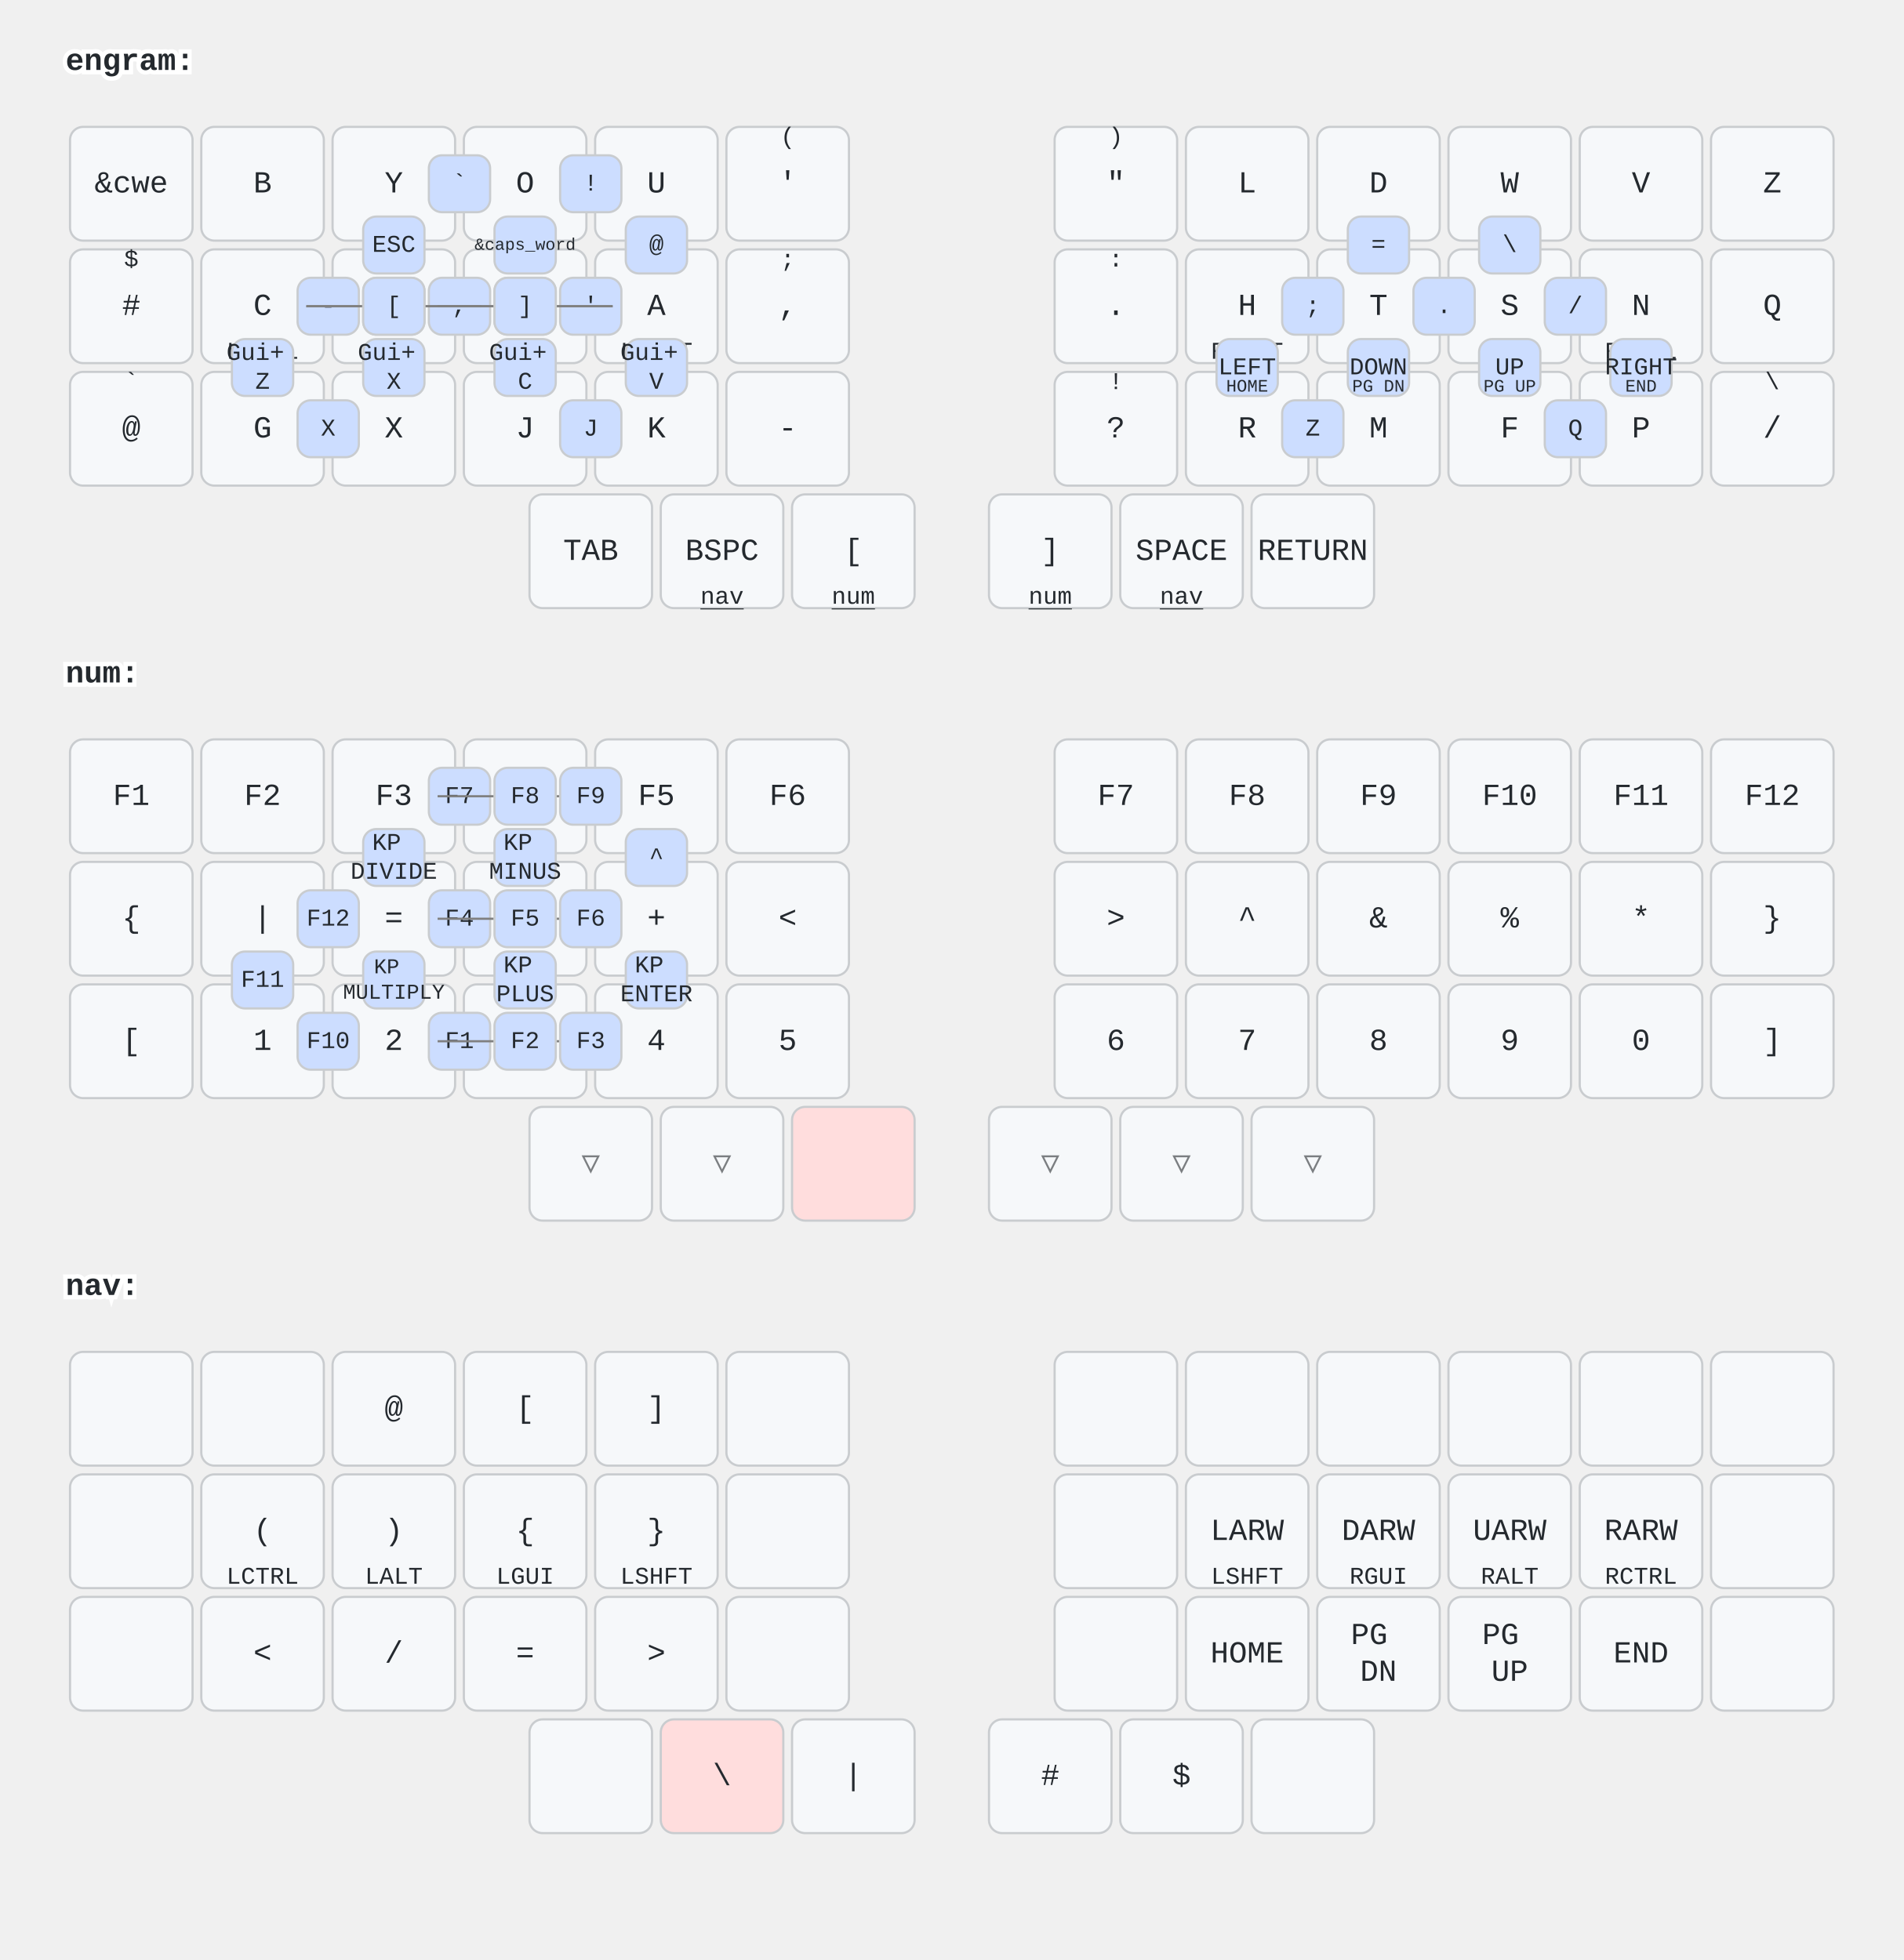
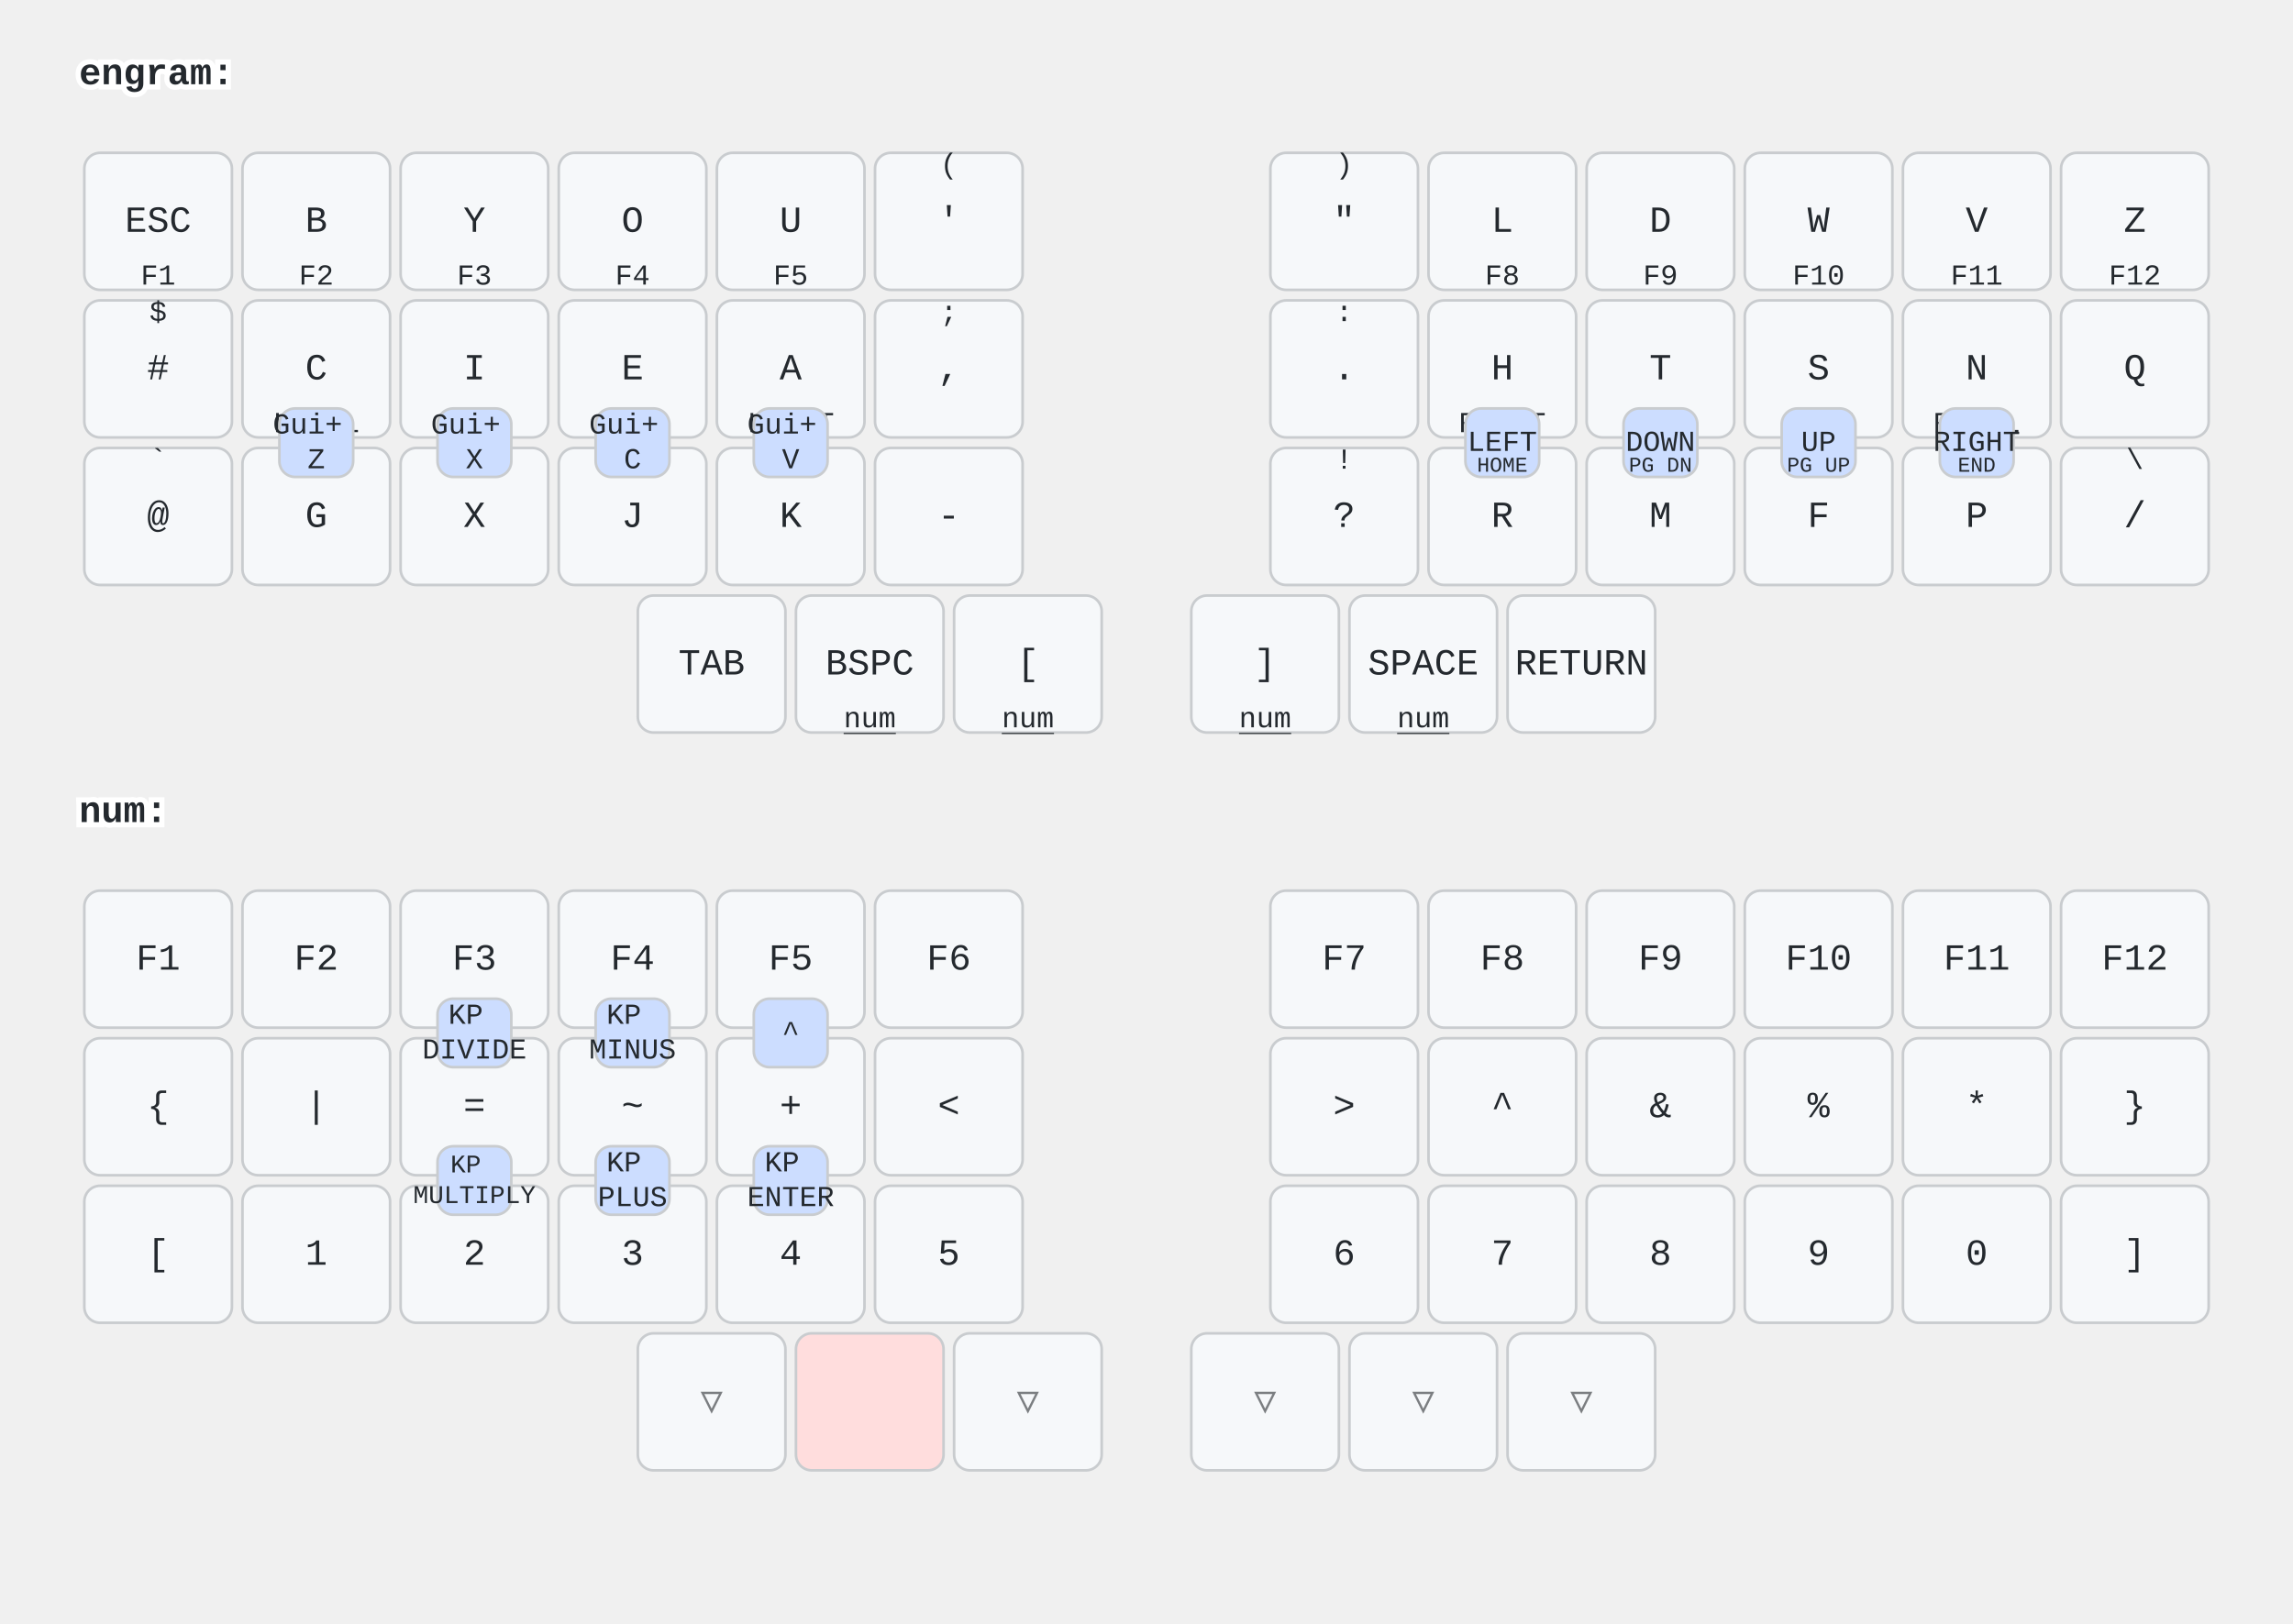
- <svg xmlns="http://www.w3.org/2000/svg" width="870" height="896" viewBox="0 0 870 896" class="keymap">
+ <svg xmlns="http://www.w3.org/2000/svg" width="870" height="616" viewBox="0 0 870 616" class="keymap">
  <style>/* inherit to force styles through use tags */
svg path {
    fill: inherit;
}

/* font and background color specifications */
svg.keymap {
    font-family: SFMono-Regular,Consolas,Liberation Mono,Menlo,monospace;
    font-size: 14px;
    font-kerning: normal;
    text-rendering: optimizeLegibility;
    fill: #24292e;
}

/* default key styling */
rect.key {
    fill: #f6f8fa;
}

rect.key, rect.combo {
    stroke: #c9cccf;
    stroke-width: 1;
}

/* default key side styling, only used is draw_key_sides is set */
rect.side {
    filter: brightness(90%);
}

/* color accent for combo boxes */
rect.combo, rect.combo-separate {
    fill: #cdf;
}

/* color accent for held keys */
rect.held, rect.combo.held {
    fill: #fdd;
}

/* color accent for ghost (optional) keys */
rect.ghost, rect.combo.ghost {
    stroke-dasharray: 4, 4;
    stroke-width: 2;
}

text {
    text-anchor: middle;
    dominant-baseline: middle;
}

/* styling for layer labels */
text.label {
    font-weight: bold;
    text-anchor: start;
    stroke: white;
    stroke-width: 4;
    paint-order: stroke;
}

/* styling for optional footer */
text.footer {
    text-anchor: end;
    dominant-baseline: auto;
    stroke: white;
    stroke-width: 4;
    paint-order: stroke;
}

/* styling for combo tap, and key hold/shifted label text */
text.combo, text.hold, text.shifted {
    font-size: 11px;
}

text.hold {
    text-anchor: middle;
    dominant-baseline: auto;
}

text.shifted {
    text-anchor: middle;
    dominant-baseline: hanging;
}

text.layer-activator {
    text-decoration: underline;
}

/* styling for hold/shifted label text in combo box */
text.combo.hold, text.combo.shifted {
    font-size: 8px;
}

/* lighter symbol for transparent keys */
text.trans {
    fill: #7b7e81;
}

/* styling for combo dendrons */
path.combo {
    stroke-width: 1;
    stroke: gray;
    fill: none;
}

/* Start Tabler Icons Cleanup */
/* cannot use height/width with glyphs */
.icon-tabler &gt; path {
    fill: inherit;
    stroke: inherit;
    stroke-width: 2;
}
/* hide tabler's default box */
.icon-tabler &gt; path[stroke="none"][fill="none"] {
    visibility: hidden;
}
/* End Tabler Icons Cleanup */
</style>
  <g transform="translate(30, 0)" class="layer-engram">
    <text x="0" y="28" class="label" id="engram">engram:</text>
    <g transform="translate(0, 56)">
      <g transform="translate(30, 28)" class="key keypos-0">
        <rect rx="6" ry="6" x="-28" y="-26" width="56" height="52" class="key" />
-         <text x="0" y="0" class="key tap">&amp;cwe</text>
+         <text x="0" y="0" class="key tap">ESC</text>
+         <text x="0" y="24" class="key hold">F1</text>
      </g>
      <g transform="translate(90, 28)" class="key keypos-1">
        <rect rx="6" ry="6" x="-28" y="-26" width="56" height="52" class="key" />
        <text x="0" y="0" class="key tap">B</text>
+         <text x="0" y="24" class="key hold">F2</text>
      </g>
      <g transform="translate(150, 28)" class="key keypos-2">
        <rect rx="6" ry="6" x="-28" y="-26" width="56" height="52" class="key" />
        <text x="0" y="0" class="key tap">Y</text>
+         <text x="0" y="24" class="key hold">F3</text>
      </g>
      <g transform="translate(210, 28)" class="key keypos-3">
        <rect rx="6" ry="6" x="-28" y="-26" width="56" height="52" class="key" />
        <text x="0" y="0" class="key tap">O</text>
+         <text x="0" y="24" class="key hold">F4</text>
      </g>
      <g transform="translate(270, 28)" class="key keypos-4">
        <rect rx="6" ry="6" x="-28" y="-26" width="56" height="52" class="key" />
        <text x="0" y="0" class="key tap">U</text>
+         <text x="0" y="24" class="key hold">F5</text>
      </g>
      <g transform="translate(330, 28)" class="key keypos-5">
        <rect rx="6" ry="6" x="-28" y="-26" width="56" height="52" class="key" />
        <text x="0" y="0" class="key tap">'</text>
        <text x="0" y="-24" class="key shifted">(</text>
      </g>
      <g transform="translate(480, 28)" class="key keypos-6">
        <rect rx="6" ry="6" x="-28" y="-26" width="56" height="52" class="key" />
        <text x="0" y="0" class="key tap">"</text>
        <text x="0" y="-24" class="key shifted">)</text>
      </g>
      <g transform="translate(540, 28)" class="key keypos-7">
        <rect rx="6" ry="6" x="-28" y="-26" width="56" height="52" class="key" />
        <text x="0" y="0" class="key tap">L</text>
+         <text x="0" y="24" class="key hold">F8</text>
      </g>
      <g transform="translate(600, 28)" class="key keypos-8">
        <rect rx="6" ry="6" x="-28" y="-26" width="56" height="52" class="key" />
        <text x="0" y="0" class="key tap">D</text>
+         <text x="0" y="24" class="key hold">F9</text>
      </g>
      <g transform="translate(660, 28)" class="key keypos-9">
        <rect rx="6" ry="6" x="-28" y="-26" width="56" height="52" class="key" />
        <text x="0" y="0" class="key tap">W</text>
+         <text x="0" y="24" class="key hold">F10</text>
      </g>
      <g transform="translate(720, 28)" class="key keypos-10">
        <rect rx="6" ry="6" x="-28" y="-26" width="56" height="52" class="key" />
        <text x="0" y="0" class="key tap">V</text>
+         <text x="0" y="24" class="key hold">F11</text>
      </g>
      <g transform="translate(780, 28)" class="key keypos-11">
        <rect rx="6" ry="6" x="-28" y="-26" width="56" height="52" class="key" />
        <text x="0" y="0" class="key tap">Z</text>
+         <text x="0" y="24" class="key hold">F12</text>
      </g>
      <g transform="translate(30, 84)" class="key keypos-12">
        <rect rx="6" ry="6" x="-28" y="-26" width="56" height="52" class="key" />
        <text x="0" y="0" class="key tap">#</text>
        <text x="0" y="-24" class="key shifted">$</text>
      </g>
      <g transform="translate(90, 84)" class="key keypos-13">
        <rect rx="6" ry="6" x="-28" y="-26" width="56" height="52" class="key" />
        <text x="0" y="0" class="key tap">C</text>
        <text x="0" y="24" class="key hold">LCTRL</text>
      </g>
      <g transform="translate(150, 84)" class="key keypos-14">
        <rect rx="6" ry="6" x="-28" y="-26" width="56" height="52" class="key" />
        <text x="0" y="0" class="key tap">I</text>
        <text x="0" y="24" class="key hold">LALT</text>
      </g>
      <g transform="translate(210, 84)" class="key keypos-15">
        <rect rx="6" ry="6" x="-28" y="-26" width="56" height="52" class="key" />
        <text x="0" y="0" class="key tap">E</text>
        <text x="0" y="24" class="key hold">LGUI</text>
      </g>
      <g transform="translate(270, 84)" class="key keypos-16">
        <rect rx="6" ry="6" x="-28" y="-26" width="56" height="52" class="key" />
        <text x="0" y="0" class="key tap">A</text>
        <text x="0" y="24" class="key hold">LSHFT</text>
      </g>
      <g transform="translate(330, 84)" class="key keypos-17">
        <rect rx="6" ry="6" x="-28" y="-26" width="56" height="52" class="key" />
        <text x="0" y="0" class="key tap">,</text>
        <text x="0" y="-24" class="key shifted">;</text>
      </g>
      <g transform="translate(480, 84)" class="key keypos-18">
        <rect rx="6" ry="6" x="-28" y="-26" width="56" height="52" class="key" />
        <text x="0" y="0" class="key tap">.</text>
        <text x="0" y="-24" class="key shifted">:</text>
      </g>
      <g transform="translate(540, 84)" class="key keypos-19">
        <rect rx="6" ry="6" x="-28" y="-26" width="56" height="52" class="key" />
        <text x="0" y="0" class="key tap">H</text>
        <text x="0" y="24" class="key hold">RSHFT</text>
      </g>
      <g transform="translate(600, 84)" class="key keypos-20">
        <rect rx="6" ry="6" x="-28" y="-26" width="56" height="52" class="key" />
        <text x="0" y="0" class="key tap">T</text>
        <text x="0" y="24" class="key hold">RGUI</text>
      </g>
      <g transform="translate(660, 84)" class="key keypos-21">
        <rect rx="6" ry="6" x="-28" y="-26" width="56" height="52" class="key" />
        <text x="0" y="0" class="key tap">S</text>
        <text x="0" y="24" class="key hold">RALT</text>
      </g>
      <g transform="translate(720, 84)" class="key keypos-22">
        <rect rx="6" ry="6" x="-28" y="-26" width="56" height="52" class="key" />
        <text x="0" y="0" class="key tap">N</text>
        <text x="0" y="24" class="key hold">RCTRL</text>
      </g>
      <g transform="translate(780, 84)" class="key keypos-23">
        <rect rx="6" ry="6" x="-28" y="-26" width="56" height="52" class="key" />
        <text x="0" y="0" class="key tap">Q</text>
      </g>
      <g transform="translate(30, 140)" class="key keypos-24">
        <rect rx="6" ry="6" x="-28" y="-26" width="56" height="52" class="key" />
        <text x="0" y="0" class="key tap">@</text>
        <text x="0" y="-24" class="key shifted">`</text>
      </g>
      <g transform="translate(90, 140)" class="key keypos-25">
        <rect rx="6" ry="6" x="-28" y="-26" width="56" height="52" class="key" />
        <text x="0" y="0" class="key tap">G</text>
      </g>
      <g transform="translate(150, 140)" class="key keypos-26">
        <rect rx="6" ry="6" x="-28" y="-26" width="56" height="52" class="key" />
        <text x="0" y="0" class="key tap">X</text>
      </g>
      <g transform="translate(210, 140)" class="key keypos-27">
        <rect rx="6" ry="6" x="-28" y="-26" width="56" height="52" class="key" />
        <text x="0" y="0" class="key tap">J</text>
      </g>
      <g transform="translate(270, 140)" class="key keypos-28">
        <rect rx="6" ry="6" x="-28" y="-26" width="56" height="52" class="key" />
        <text x="0" y="0" class="key tap">K</text>
      </g>
      <g transform="translate(330, 140)" class="key keypos-29">
        <rect rx="6" ry="6" x="-28" y="-26" width="56" height="52" class="key" />
        <text x="0" y="0" class="key tap">-</text>
      </g>
      <g transform="translate(480, 140)" class="key keypos-30">
        <rect rx="6" ry="6" x="-28" y="-26" width="56" height="52" class="key" />
        <text x="0" y="0" class="key tap">?</text>
        <text x="0" y="-24" class="key shifted">!</text>
      </g>
      <g transform="translate(540, 140)" class="key keypos-31">
        <rect rx="6" ry="6" x="-28" y="-26" width="56" height="52" class="key" />
        <text x="0" y="0" class="key tap">R</text>
      </g>
      <g transform="translate(600, 140)" class="key keypos-32">
        <rect rx="6" ry="6" x="-28" y="-26" width="56" height="52" class="key" />
        <text x="0" y="0" class="key tap">M</text>
      </g>
      <g transform="translate(660, 140)" class="key keypos-33">
        <rect rx="6" ry="6" x="-28" y="-26" width="56" height="52" class="key" />
        <text x="0" y="0" class="key tap">F</text>
      </g>
      <g transform="translate(720, 140)" class="key keypos-34">
        <rect rx="6" ry="6" x="-28" y="-26" width="56" height="52" class="key" />
        <text x="0" y="0" class="key tap">P</text>
      </g>
      <g transform="translate(780, 140)" class="key keypos-35">
        <rect rx="6" ry="6" x="-28" y="-26" width="56" height="52" class="key" />
        <text x="0" y="0" class="key tap">/</text>
        <text x="0" y="-24" class="key shifted">\</text>
      </g>
      <g transform="translate(240, 196)" class="key keypos-36">
        <rect rx="6" ry="6" x="-28" y="-26" width="56" height="52" class="key" />
        <text x="0" y="0" class="key tap">TAB</text>
      </g>
      <g transform="translate(300, 196)" class="key keypos-37">
        <rect rx="6" ry="6" x="-28" y="-26" width="56" height="52" class="key" />
        <text x="0" y="0" class="key tap">BSPC</text>
-         <a href="#nav">
-           <text x="0" y="24" class="key hold layer-activator">nav</text>
+         <a href="#num">
+           <text x="0" y="24" class="key hold layer-activator">num</text>
        </a>
      </g>
      <g transform="translate(360, 196)" class="key keypos-38">
        <rect rx="6" ry="6" x="-28" y="-26" width="56" height="52" class="key" />
        <text x="0" y="0" class="key tap">[</text>
        <a href="#num">
          <text x="0" y="24" class="key hold layer-activator">num</text>
        </a>
      </g>
      <g transform="translate(450, 196)" class="key keypos-39">
        <rect rx="6" ry="6" x="-28" y="-26" width="56" height="52" class="key" />
        <text x="0" y="0" class="key tap">]</text>
        <a href="#num">
          <text x="0" y="24" class="key hold layer-activator">num</text>
        </a>
      </g>
      <g transform="translate(510, 196)" class="key keypos-40">
        <rect rx="6" ry="6" x="-28" y="-26" width="56" height="52" class="key" />
        <text x="0" y="0" class="key tap">SPACE</text>
-         <a href="#nav">
-           <text x="0" y="24" class="key hold layer-activator">nav</text>
+         <a href="#num">
+           <text x="0" y="24" class="key hold layer-activator">num</text>
        </a>
      </g>
      <g transform="translate(570, 196)" class="key keypos-41">
        <rect rx="6" ry="6" x="-28" y="-26" width="56" height="52" class="key" />
        <text x="0" y="0" class="key tap">RETURN</text>
      </g>
      <g class="combo combopos-0">
-         <rect rx="6" ry="6" x="136" y="43" width="28" height="26" class="combo" />
-         <text x="150" y="56" class="combo tap">ESC</text>
-       </g>
-       <g class="combo combopos-1">
-         <rect rx="6" ry="6" x="196" y="43" width="28" height="26" class="combo" />
-         <text x="210" y="56" class="combo tap">
-           <tspan style="font-size: 70%">&amp;caps_word</tspan>
-         </text>
-       </g>
-       <g class="combo combopos-2">
        <rect rx="6" ry="6" x="76" y="99" width="28" height="26" class="combo" />
        <text x="90" y="112" class="combo tap">
          <tspan x="90" dy="-0.6em">Gui+</tspan>
          <tspan x="90" dy="1.2em">Z</tspan>
        </text>
      </g>
-       <g class="combo combopos-3">
+       <g class="combo combopos-1">
        <rect rx="6" ry="6" x="136" y="99" width="28" height="26" class="combo" />
        <text x="150" y="112" class="combo tap">
          <tspan x="150" dy="-0.6em">Gui+</tspan>
          <tspan x="150" dy="1.2em">X</tspan>
        </text>
      </g>
-       <g class="combo combopos-4">
+       <g class="combo combopos-2">
        <rect rx="6" ry="6" x="196" y="99" width="28" height="26" class="combo" />
        <text x="210" y="112" class="combo tap">
          <tspan x="210" dy="-0.6em">Gui+</tspan>
          <tspan x="210" dy="1.2em">C</tspan>
        </text>
      </g>
-       <g class="combo combopos-5">
+       <g class="combo combopos-3">
        <rect rx="6" ry="6" x="256" y="99" width="28" height="26" class="combo" />
        <text x="270" y="112" class="combo tap">
          <tspan x="270" dy="-0.6em">Gui+</tspan>
          <tspan x="270" dy="1.2em">V</tspan>
        </text>
      </g>
-       <g class="combo combopos-6">
-         <rect rx="6" ry="6" x="556" y="127" width="28" height="26" class="combo" />
-         <text x="570" y="140" class="combo tap">Z</text>
-       </g>
-       <g class="combo combopos-7">
-         <rect rx="6" ry="6" x="676" y="127" width="28" height="26" class="combo" />
-         <text x="690" y="140" class="combo tap">Q</text>
-       </g>
-       <g class="combo combopos-8">
-         <rect rx="6" ry="6" x="106" y="127" width="28" height="26" class="combo" />
-         <text x="120" y="140" class="combo tap">X</text>
-       </g>
-       <g class="combo combopos-9">
-         <rect rx="6" ry="6" x="226" y="127" width="28" height="26" class="combo" />
-         <text x="240" y="140" class="combo tap">J</text>
-       </g>
-       <g class="combo combopos-10">
-         <rect rx="6" ry="6" x="106" y="71" width="28" height="26" class="combo" />
-         <text x="120" y="84" class="combo tap">-</text>
-       </g>
-       <g class="combo combopos-11">
-         <rect rx="6" ry="6" x="166" y="71" width="28" height="26" class="combo" />
-         <text x="180" y="84" class="combo tap">,</text>
-       </g>
-       <g class="combo combopos-12">
-         <rect rx="6" ry="6" x="226" y="71" width="28" height="26" class="combo" />
-         <text x="240" y="84" class="combo tap">'</text>
-       </g>
-       <g class="combo combopos-13">
-         <rect rx="6" ry="6" x="556" y="71" width="28" height="26" class="combo" />
-         <text x="570" y="84" class="combo tap">;</text>
-       </g>
-       <g class="combo combopos-14">
-         <rect rx="6" ry="6" x="616" y="71" width="28" height="26" class="combo" />
-         <text x="630" y="84" class="combo tap">.</text>
-       </g>
-       <g class="combo combopos-15">
-         <rect rx="6" ry="6" x="676" y="71" width="28" height="26" class="combo" />
-         <text x="690" y="84" class="combo tap">/</text>
-       </g>
-       <g class="combo combopos-16">
-         <rect rx="6" ry="6" x="166" y="15" width="28" height="26" class="combo" />
-         <text x="180" y="28" class="combo tap">`</text>
-       </g>
-       <g class="combo combopos-17">
-         <rect rx="6" ry="6" x="226" y="15" width="28" height="26" class="combo" />
-         <text x="240" y="28" class="combo tap">!</text>
-       </g>
-       <g class="combo combopos-18">
-         <rect rx="6" ry="6" x="256" y="43" width="28" height="26" class="combo" />
-         <text x="270" y="56" class="combo tap">@</text>
-       </g>
-       <g class="combo combopos-19">
-         <rect rx="6" ry="6" x="646" y="43" width="28" height="26" class="combo" />
-         <text x="660" y="56" class="combo tap">\</text>
-       </g>
-       <g class="combo combopos-20">
-         <rect rx="6" ry="6" x="586" y="43" width="28" height="26" class="combo" />
-         <text x="600" y="56" class="combo tap">=</text>
-       </g>
-       <g class="combo combopos-21">
+       <g class="combo combopos-4">
        <rect rx="6" ry="6" x="526" y="99" width="28" height="26" class="combo" />
        <text x="540" y="112" class="combo tap">LEFT</text>
        <text x="540" y="123" class="combo hold">HOME</text>
      </g>
-       <g class="combo combopos-22">
+       <g class="combo combopos-5">
        <rect rx="6" ry="6" x="586" y="99" width="28" height="26" class="combo" />
        <text x="600" y="112" class="combo tap">DOWN</text>
        <text x="600" y="123" class="combo hold">PG DN</text>
      </g>
-       <g class="combo combopos-23">
+       <g class="combo combopos-6">
        <rect rx="6" ry="6" x="646" y="99" width="28" height="26" class="combo" />
        <text x="660" y="112" class="combo tap">UP</text>
        <text x="660" y="123" class="combo hold">PG UP</text>
      </g>
-       <g class="combo combopos-24">
+       <g class="combo combopos-7">
        <rect rx="6" ry="6" x="706" y="99" width="28" height="26" class="combo" />
        <text x="720" y="112" class="combo tap">RIGHT</text>
        <text x="720" y="123" class="combo hold">END</text>
-       </g>
-       <g class="combo combopos-25">
-         <path d="M150,84 l-40,0" class="combo" />
-         <path d="M150,84 l40,0" class="combo" />
-         <rect rx="6" ry="6" x="136" y="71" width="28" height="26" class="combo" />
-         <text x="150" y="84" class="combo tap">(</text>
-       </g>
-       <g class="combo combopos-26">
-         <path d="M210,84 l-40,0" class="combo" />
-         <path d="M210,84 l40,0" class="combo" />
-         <rect rx="6" ry="6" x="196" y="71" width="28" height="26" class="combo" />
-         <text x="210" y="84" class="combo tap">)</text>
-       </g>
-       <g class="combo combopos-27">
-         <path d="M150,84 l-40,0" class="combo" />
-         <path d="M150,84 l40,0" class="combo" />
-         <rect rx="6" ry="6" x="136" y="71" width="28" height="26" class="combo" />
-         <text x="150" y="84" class="combo tap">[</text>
-       </g>
-       <g class="combo combopos-28">
-         <path d="M210,84 l-40,0" class="combo" />
-         <path d="M210,84 l40,0" class="combo" />
-         <rect rx="6" ry="6" x="196" y="71" width="28" height="26" class="combo" />
-         <text x="210" y="84" class="combo tap">]</text>
      </g>
    </g>
  </g>
  <g transform="translate(30, 280)" class="layer-num">
    <text x="0" y="28" class="label" id="num">num:</text>
    <g transform="translate(0, 56)">
      <g transform="translate(30, 28)" class="key keypos-0">
        <rect rx="6" ry="6" x="-28" y="-26" width="56" height="52" class="key" />
        <text x="0" y="0" class="key tap">F1</text>
      </g>
      <g transform="translate(90, 28)" class="key keypos-1">
        <rect rx="6" ry="6" x="-28" y="-26" width="56" height="52" class="key" />
        <text x="0" y="0" class="key tap">F2</text>
      </g>
      <g transform="translate(150, 28)" class="key keypos-2">
        <rect rx="6" ry="6" x="-28" y="-26" width="56" height="52" class="key" />
        <text x="0" y="0" class="key tap">F3</text>
      </g>
      <g transform="translate(210, 28)" class="key keypos-3">
        <rect rx="6" ry="6" x="-28" y="-26" width="56" height="52" class="key" />
        <text x="0" y="0" class="key tap">F4</text>
      </g>
      <g transform="translate(270, 28)" class="key keypos-4">
        <rect rx="6" ry="6" x="-28" y="-26" width="56" height="52" class="key" />
        <text x="0" y="0" class="key tap">F5</text>
      </g>
      <g transform="translate(330, 28)" class="key keypos-5">
        <rect rx="6" ry="6" x="-28" y="-26" width="56" height="52" class="key" />
        <text x="0" y="0" class="key tap">F6</text>
      </g>
      <g transform="translate(480, 28)" class="key keypos-6">
        <rect rx="6" ry="6" x="-28" y="-26" width="56" height="52" class="key" />
        <text x="0" y="0" class="key tap">F7</text>
      </g>
      <g transform="translate(540, 28)" class="key keypos-7">
        <rect rx="6" ry="6" x="-28" y="-26" width="56" height="52" class="key" />
        <text x="0" y="0" class="key tap">F8</text>
      </g>
      <g transform="translate(600, 28)" class="key keypos-8">
        <rect rx="6" ry="6" x="-28" y="-26" width="56" height="52" class="key" />
        <text x="0" y="0" class="key tap">F9</text>
      </g>
      <g transform="translate(660, 28)" class="key keypos-9">
        <rect rx="6" ry="6" x="-28" y="-26" width="56" height="52" class="key" />
        <text x="0" y="0" class="key tap">F10</text>
      </g>
      <g transform="translate(720, 28)" class="key keypos-10">
        <rect rx="6" ry="6" x="-28" y="-26" width="56" height="52" class="key" />
        <text x="0" y="0" class="key tap">F11</text>
      </g>
      <g transform="translate(780, 28)" class="key keypos-11">
        <rect rx="6" ry="6" x="-28" y="-26" width="56" height="52" class="key" />
        <text x="0" y="0" class="key tap">F12</text>
      </g>
      <g transform="translate(30, 84)" class="key keypos-12">
        <rect rx="6" ry="6" x="-28" y="-26" width="56" height="52" class="key" />
        <text x="0" y="0" class="key tap">{</text>
      </g>
      <g transform="translate(90, 84)" class="key keypos-13">
        <rect rx="6" ry="6" x="-28" y="-26" width="56" height="52" class="key" />
        <text x="0" y="0" class="key tap">|</text>
      </g>
      <g transform="translate(150, 84)" class="key keypos-14">
        <rect rx="6" ry="6" x="-28" y="-26" width="56" height="52" class="key" />
        <text x="0" y="0" class="key tap">=</text>
      </g>
      <g transform="translate(210, 84)" class="key keypos-15">
        <rect rx="6" ry="6" x="-28" y="-26" width="56" height="52" class="key" />
        <text x="0" y="0" class="key tap">~</text>
      </g>
      <g transform="translate(270, 84)" class="key keypos-16">
        <rect rx="6" ry="6" x="-28" y="-26" width="56" height="52" class="key" />
        <text x="0" y="0" class="key tap">+</text>
      </g>
      <g transform="translate(330, 84)" class="key keypos-17">
        <rect rx="6" ry="6" x="-28" y="-26" width="56" height="52" class="key" />
        <text x="0" y="0" class="key tap">&lt;</text>
      </g>
      <g transform="translate(480, 84)" class="key keypos-18">
        <rect rx="6" ry="6" x="-28" y="-26" width="56" height="52" class="key" />
        <text x="0" y="0" class="key tap">&gt;</text>
      </g>
      <g transform="translate(540, 84)" class="key keypos-19">
        <rect rx="6" ry="6" x="-28" y="-26" width="56" height="52" class="key" />
        <text x="0" y="0" class="key tap">^</text>
      </g>
      <g transform="translate(600, 84)" class="key keypos-20">
        <rect rx="6" ry="6" x="-28" y="-26" width="56" height="52" class="key" />
        <text x="0" y="0" class="key tap">&amp;</text>
      </g>
      <g transform="translate(660, 84)" class="key keypos-21">
        <rect rx="6" ry="6" x="-28" y="-26" width="56" height="52" class="key" />
        <text x="0" y="0" class="key tap">%</text>
      </g>
      <g transform="translate(720, 84)" class="key keypos-22">
        <rect rx="6" ry="6" x="-28" y="-26" width="56" height="52" class="key" />
        <text x="0" y="0" class="key tap">*</text>
      </g>
      <g transform="translate(780, 84)" class="key keypos-23">
        <rect rx="6" ry="6" x="-28" y="-26" width="56" height="52" class="key" />
        <text x="0" y="0" class="key tap">}</text>
      </g>
      <g transform="translate(30, 140)" class="key keypos-24">
        <rect rx="6" ry="6" x="-28" y="-26" width="56" height="52" class="key" />
        <text x="0" y="0" class="key tap">[</text>
      </g>
      <g transform="translate(90, 140)" class="key keypos-25">
        <rect rx="6" ry="6" x="-28" y="-26" width="56" height="52" class="key" />
        <text x="0" y="0" class="key tap">1</text>
      </g>
      <g transform="translate(150, 140)" class="key keypos-26">
        <rect rx="6" ry="6" x="-28" y="-26" width="56" height="52" class="key" />
        <text x="0" y="0" class="key tap">2</text>
      </g>
      <g transform="translate(210, 140)" class="key keypos-27">
        <rect rx="6" ry="6" x="-28" y="-26" width="56" height="52" class="key" />
        <text x="0" y="0" class="key tap">3</text>
      </g>
      <g transform="translate(270, 140)" class="key keypos-28">
        <rect rx="6" ry="6" x="-28" y="-26" width="56" height="52" class="key" />
        <text x="0" y="0" class="key tap">4</text>
      </g>
      <g transform="translate(330, 140)" class="key keypos-29">
        <rect rx="6" ry="6" x="-28" y="-26" width="56" height="52" class="key" />
        <text x="0" y="0" class="key tap">5</text>
      </g>
      <g transform="translate(480, 140)" class="key keypos-30">
        <rect rx="6" ry="6" x="-28" y="-26" width="56" height="52" class="key" />
        <text x="0" y="0" class="key tap">6</text>
      </g>
      <g transform="translate(540, 140)" class="key keypos-31">
        <rect rx="6" ry="6" x="-28" y="-26" width="56" height="52" class="key" />
        <text x="0" y="0" class="key tap">7</text>
      </g>
      <g transform="translate(600, 140)" class="key keypos-32">
        <rect rx="6" ry="6" x="-28" y="-26" width="56" height="52" class="key" />
        <text x="0" y="0" class="key tap">8</text>
      </g>
      <g transform="translate(660, 140)" class="key keypos-33">
        <rect rx="6" ry="6" x="-28" y="-26" width="56" height="52" class="key" />
        <text x="0" y="0" class="key tap">9</text>
      </g>
      <g transform="translate(720, 140)" class="key keypos-34">
        <rect rx="6" ry="6" x="-28" y="-26" width="56" height="52" class="key" />
        <text x="0" y="0" class="key tap">0</text>
      </g>
      <g transform="translate(780, 140)" class="key keypos-35">
        <rect rx="6" ry="6" x="-28" y="-26" width="56" height="52" class="key" />
        <text x="0" y="0" class="key tap">]</text>
      </g>
      <g transform="translate(240, 196)" class="key trans keypos-36">
        <rect rx="6" ry="6" x="-28" y="-26" width="56" height="52" class="key trans" />
        <text x="0" y="0" class="key trans tap">▽</text>
      </g>
-       <g transform="translate(300, 196)" class="key trans keypos-37">
+       <g transform="translate(300, 196)" class="key held keypos-37">
+         <rect rx="6" ry="6" x="-28" y="-26" width="56" height="52" class="key held" />
+       </g>
+       <g transform="translate(360, 196)" class="key trans keypos-38">
        <rect rx="6" ry="6" x="-28" y="-26" width="56" height="52" class="key trans" />
        <text x="0" y="0" class="key trans tap">▽</text>
-       </g>
-       <g transform="translate(360, 196)" class="key held keypos-38">
-         <rect rx="6" ry="6" x="-28" y="-26" width="56" height="52" class="key held" />
      </g>
      <g transform="translate(450, 196)" class="key trans keypos-39">
        <rect rx="6" ry="6" x="-28" y="-26" width="56" height="52" class="key trans" />
        <text x="0" y="0" class="key trans tap">▽</text>
      </g>
      <g transform="translate(510, 196)" class="key trans keypos-40">
        <rect rx="6" ry="6" x="-28" y="-26" width="56" height="52" class="key trans" />
        <text x="0" y="0" class="key trans tap">▽</text>
      </g>
      <g transform="translate(570, 196)" class="key trans keypos-41">
        <rect rx="6" ry="6" x="-28" y="-26" width="56" height="52" class="key trans" />
        <text x="0" y="0" class="key trans tap">▽</text>
      </g>
      <g class="combo combopos-0">
-         <rect rx="6" ry="6" x="166" y="127" width="28" height="26" class="combo" />
-         <text x="180" y="140" class="combo tap">F1</text>
-       </g>
-       <g class="combo combopos-1">
-         <path d="M210,140 l-40,0" class="combo" />
-         <path d="M210,140 l40,0" class="combo" />
-         <rect rx="6" ry="6" x="196" y="127" width="28" height="26" class="combo" />
-         <text x="210" y="140" class="combo tap">F2</text>
-       </g>
-       <g class="combo combopos-2">
-         <rect rx="6" ry="6" x="226" y="127" width="28" height="26" class="combo" />
-         <text x="240" y="140" class="combo tap">F3</text>
-       </g>
-       <g class="combo combopos-3">
-         <rect rx="6" ry="6" x="166" y="71" width="28" height="26" class="combo" />
-         <text x="180" y="84" class="combo tap">F4</text>
-       </g>
-       <g class="combo combopos-4">
-         <path d="M210,84 l-40,0" class="combo" />
-         <path d="M210,84 l40,0" class="combo" />
-         <rect rx="6" ry="6" x="196" y="71" width="28" height="26" class="combo" />
-         <text x="210" y="84" class="combo tap">F5</text>
-       </g>
-       <g class="combo combopos-5">
-         <rect rx="6" ry="6" x="226" y="71" width="28" height="26" class="combo" />
-         <text x="240" y="84" class="combo tap">F6</text>
-       </g>
-       <g class="combo combopos-6">
-         <rect rx="6" ry="6" x="166" y="15" width="28" height="26" class="combo" />
-         <text x="180" y="28" class="combo tap">F7</text>
-       </g>
-       <g class="combo combopos-7">
-         <path d="M210,28 l-40,0" class="combo" />
-         <path d="M210,28 l40,0" class="combo" />
-         <rect rx="6" ry="6" x="196" y="15" width="28" height="26" class="combo" />
-         <text x="210" y="28" class="combo tap">F8</text>
-       </g>
-       <g class="combo combopos-8">
-         <rect rx="6" ry="6" x="226" y="15" width="28" height="26" class="combo" />
-         <text x="240" y="28" class="combo tap">F9</text>
-       </g>
-       <g class="combo combopos-9">
-         <rect rx="6" ry="6" x="106" y="127" width="28" height="26" class="combo" />
-         <text x="120" y="140" class="combo tap">F10</text>
-       </g>
-       <g class="combo combopos-10">
-         <rect rx="6" ry="6" x="76" y="99" width="28" height="26" class="combo" />
-         <text x="90" y="112" class="combo tap">F11</text>
-       </g>
-       <g class="combo combopos-11">
-         <rect rx="6" ry="6" x="106" y="71" width="28" height="26" class="combo" />
-         <text x="120" y="84" class="combo tap">F12</text>
-       </g>
-       <g class="combo combopos-12">
        <rect rx="6" ry="6" x="256" y="99" width="28" height="26" class="combo" />
        <text x="270" y="112" class="combo tap">
          <tspan x="270" dy="-0.6em">KP</tspan>
          <tspan x="270" dy="1.2em">ENTER</tspan>
        </text>
      </g>
-       <g class="combo combopos-13">
+       <g class="combo combopos-1">
        <rect rx="6" ry="6" x="196" y="99" width="28" height="26" class="combo" />
        <text x="210" y="112" class="combo tap">
          <tspan x="210" dy="-0.6em">KP</tspan>
          <tspan x="210" dy="1.2em">PLUS</tspan>
        </text>
      </g>
-       <g class="combo combopos-14">
+       <g class="combo combopos-2">
        <rect rx="6" ry="6" x="196" y="43" width="28" height="26" class="combo" />
        <text x="210" y="56" class="combo tap">
          <tspan x="210" dy="-0.6em">KP</tspan>
          <tspan x="210" dy="1.2em">MINUS</tspan>
        </text>
      </g>
-       <g class="combo combopos-15">
+       <g class="combo combopos-3">
        <rect rx="6" ry="6" x="136" y="99" width="28" height="26" class="combo" />
        <text x="150" y="112" class="combo tap">
          <tspan x="150" dy="-0.6em" style="font-size: 88%">KP</tspan>
          <tspan x="150" dy="1.2em" style="font-size: 88%">MULTIPLY</tspan>
        </text>
      </g>
-       <g class="combo combopos-16">
+       <g class="combo combopos-4">
        <rect rx="6" ry="6" x="136" y="43" width="28" height="26" class="combo" />
        <text x="150" y="56" class="combo tap">
          <tspan x="150" dy="-0.6em">KP</tspan>
          <tspan x="150" dy="1.2em">DIVIDE</tspan>
        </text>
      </g>
-       <g class="combo combopos-17">
+       <g class="combo combopos-5">
        <rect rx="6" ry="6" x="256" y="43" width="28" height="26" class="combo" />
        <text x="270" y="56" class="combo tap">^</text>
-       </g>
-     </g>
-   </g>
-   <g transform="translate(30, 560)" class="layer-nav">
-     <text x="0" y="28" class="label" id="nav">nav:</text>
-     <g transform="translate(0, 56)">
-       <g transform="translate(30, 28)" class="key keypos-0">
-         <rect rx="6" ry="6" x="-28" y="-26" width="56" height="52" class="key" />
-       </g>
-       <g transform="translate(90, 28)" class="key keypos-1">
-         <rect rx="6" ry="6" x="-28" y="-26" width="56" height="52" class="key" />
-       </g>
-       <g transform="translate(150, 28)" class="key keypos-2">
-         <rect rx="6" ry="6" x="-28" y="-26" width="56" height="52" class="key" />
-         <text x="0" y="0" class="key tap">@</text>
-       </g>
-       <g transform="translate(210, 28)" class="key keypos-3">
-         <rect rx="6" ry="6" x="-28" y="-26" width="56" height="52" class="key" />
-         <text x="0" y="0" class="key tap">[</text>
-       </g>
-       <g transform="translate(270, 28)" class="key keypos-4">
-         <rect rx="6" ry="6" x="-28" y="-26" width="56" height="52" class="key" />
-         <text x="0" y="0" class="key tap">]</text>
-       </g>
-       <g transform="translate(330, 28)" class="key keypos-5">
-         <rect rx="6" ry="6" x="-28" y="-26" width="56" height="52" class="key" />
-       </g>
-       <g transform="translate(480, 28)" class="key keypos-6">
-         <rect rx="6" ry="6" x="-28" y="-26" width="56" height="52" class="key" />
-       </g>
-       <g transform="translate(540, 28)" class="key keypos-7">
-         <rect rx="6" ry="6" x="-28" y="-26" width="56" height="52" class="key" />
-       </g>
-       <g transform="translate(600, 28)" class="key keypos-8">
-         <rect rx="6" ry="6" x="-28" y="-26" width="56" height="52" class="key" />
-       </g>
-       <g transform="translate(660, 28)" class="key keypos-9">
-         <rect rx="6" ry="6" x="-28" y="-26" width="56" height="52" class="key" />
-       </g>
-       <g transform="translate(720, 28)" class="key keypos-10">
-         <rect rx="6" ry="6" x="-28" y="-26" width="56" height="52" class="key" />
-       </g>
-       <g transform="translate(780, 28)" class="key keypos-11">
-         <rect rx="6" ry="6" x="-28" y="-26" width="56" height="52" class="key" />
-       </g>
-       <g transform="translate(30, 84)" class="key keypos-12">
-         <rect rx="6" ry="6" x="-28" y="-26" width="56" height="52" class="key" />
-       </g>
-       <g transform="translate(90, 84)" class="key keypos-13">
-         <rect rx="6" ry="6" x="-28" y="-26" width="56" height="52" class="key" />
-         <text x="0" y="0" class="key tap">(</text>
-         <text x="0" y="24" class="key hold">LCTRL</text>
-       </g>
-       <g transform="translate(150, 84)" class="key keypos-14">
-         <rect rx="6" ry="6" x="-28" y="-26" width="56" height="52" class="key" />
-         <text x="0" y="0" class="key tap">)</text>
-         <text x="0" y="24" class="key hold">LALT</text>
-       </g>
-       <g transform="translate(210, 84)" class="key keypos-15">
-         <rect rx="6" ry="6" x="-28" y="-26" width="56" height="52" class="key" />
-         <text x="0" y="0" class="key tap">{</text>
-         <text x="0" y="24" class="key hold">LGUI</text>
-       </g>
-       <g transform="translate(270, 84)" class="key keypos-16">
-         <rect rx="6" ry="6" x="-28" y="-26" width="56" height="52" class="key" />
-         <text x="0" y="0" class="key tap">}</text>
-         <text x="0" y="24" class="key hold">LSHFT</text>
-       </g>
-       <g transform="translate(330, 84)" class="key keypos-17">
-         <rect rx="6" ry="6" x="-28" y="-26" width="56" height="52" class="key" />
-       </g>
-       <g transform="translate(480, 84)" class="key keypos-18">
-         <rect rx="6" ry="6" x="-28" y="-26" width="56" height="52" class="key" />
-       </g>
-       <g transform="translate(540, 84)" class="key keypos-19">
-         <rect rx="6" ry="6" x="-28" y="-26" width="56" height="52" class="key" />
-         <text x="0" y="0" class="key tap">LARW</text>
-         <text x="0" y="24" class="key hold">LSHFT</text>
-       </g>
-       <g transform="translate(600, 84)" class="key keypos-20">
-         <rect rx="6" ry="6" x="-28" y="-26" width="56" height="52" class="key" />
-         <text x="0" y="0" class="key tap">DARW</text>
-         <text x="0" y="24" class="key hold">RGUI</text>
-       </g>
-       <g transform="translate(660, 84)" class="key keypos-21">
-         <rect rx="6" ry="6" x="-28" y="-26" width="56" height="52" class="key" />
-         <text x="0" y="0" class="key tap">UARW</text>
-         <text x="0" y="24" class="key hold">RALT</text>
-       </g>
-       <g transform="translate(720, 84)" class="key keypos-22">
-         <rect rx="6" ry="6" x="-28" y="-26" width="56" height="52" class="key" />
-         <text x="0" y="0" class="key tap">RARW</text>
-         <text x="0" y="24" class="key hold">RCTRL</text>
-       </g>
-       <g transform="translate(780, 84)" class="key keypos-23">
-         <rect rx="6" ry="6" x="-28" y="-26" width="56" height="52" class="key" />
-       </g>
-       <g transform="translate(30, 140)" class="key keypos-24">
-         <rect rx="6" ry="6" x="-28" y="-26" width="56" height="52" class="key" />
-       </g>
-       <g transform="translate(90, 140)" class="key keypos-25">
-         <rect rx="6" ry="6" x="-28" y="-26" width="56" height="52" class="key" />
-         <text x="0" y="0" class="key tap">&lt;</text>
-       </g>
-       <g transform="translate(150, 140)" class="key keypos-26">
-         <rect rx="6" ry="6" x="-28" y="-26" width="56" height="52" class="key" />
-         <text x="0" y="0" class="key tap">/</text>
-       </g>
-       <g transform="translate(210, 140)" class="key keypos-27">
-         <rect rx="6" ry="6" x="-28" y="-26" width="56" height="52" class="key" />
-         <text x="0" y="0" class="key tap">=</text>
-       </g>
-       <g transform="translate(270, 140)" class="key keypos-28">
-         <rect rx="6" ry="6" x="-28" y="-26" width="56" height="52" class="key" />
-         <text x="0" y="0" class="key tap">&gt;</text>
-       </g>
-       <g transform="translate(330, 140)" class="key keypos-29">
-         <rect rx="6" ry="6" x="-28" y="-26" width="56" height="52" class="key" />
-       </g>
-       <g transform="translate(480, 140)" class="key keypos-30">
-         <rect rx="6" ry="6" x="-28" y="-26" width="56" height="52" class="key" />
-       </g>
-       <g transform="translate(540, 140)" class="key keypos-31">
-         <rect rx="6" ry="6" x="-28" y="-26" width="56" height="52" class="key" />
-         <text x="0" y="0" class="key tap">HOME</text>
-       </g>
-       <g transform="translate(600, 140)" class="key keypos-32">
-         <rect rx="6" ry="6" x="-28" y="-26" width="56" height="52" class="key" />
-         <text x="0" y="0" class="key tap">
-           <tspan x="0" dy="-0.6em">PG</tspan>
-           <tspan x="0" dy="1.2em">DN</tspan>
-         </text>
-       </g>
-       <g transform="translate(660, 140)" class="key keypos-33">
-         <rect rx="6" ry="6" x="-28" y="-26" width="56" height="52" class="key" />
-         <text x="0" y="0" class="key tap">
-           <tspan x="0" dy="-0.6em">PG</tspan>
-           <tspan x="0" dy="1.2em">UP</tspan>
-         </text>
-       </g>
-       <g transform="translate(720, 140)" class="key keypos-34">
-         <rect rx="6" ry="6" x="-28" y="-26" width="56" height="52" class="key" />
-         <text x="0" y="0" class="key tap">END</text>
-       </g>
-       <g transform="translate(780, 140)" class="key keypos-35">
-         <rect rx="6" ry="6" x="-28" y="-26" width="56" height="52" class="key" />
-       </g>
-       <g transform="translate(240, 196)" class="key keypos-36">
-         <rect rx="6" ry="6" x="-28" y="-26" width="56" height="52" class="key" />
-       </g>
-       <g transform="translate(300, 196)" class="key held keypos-37">
-         <rect rx="6" ry="6" x="-28" y="-26" width="56" height="52" class="key held" />
-         <text x="0" y="0" class="key held tap">\</text>
-       </g>
-       <g transform="translate(360, 196)" class="key keypos-38">
-         <rect rx="6" ry="6" x="-28" y="-26" width="56" height="52" class="key" />
-         <text x="0" y="0" class="key tap">|</text>
-       </g>
-       <g transform="translate(450, 196)" class="key keypos-39">
-         <rect rx="6" ry="6" x="-28" y="-26" width="56" height="52" class="key" />
-         <text x="0" y="0" class="key tap">#</text>
-       </g>
-       <g transform="translate(510, 196)" class="key keypos-40">
-         <rect rx="6" ry="6" x="-28" y="-26" width="56" height="52" class="key" />
-         <text x="0" y="0" class="key tap">$</text>
-       </g>
-       <g transform="translate(570, 196)" class="key keypos-41">
-         <rect rx="6" ry="6" x="-28" y="-26" width="56" height="52" class="key" />
      </g>
    </g>
  </g>
</svg>
